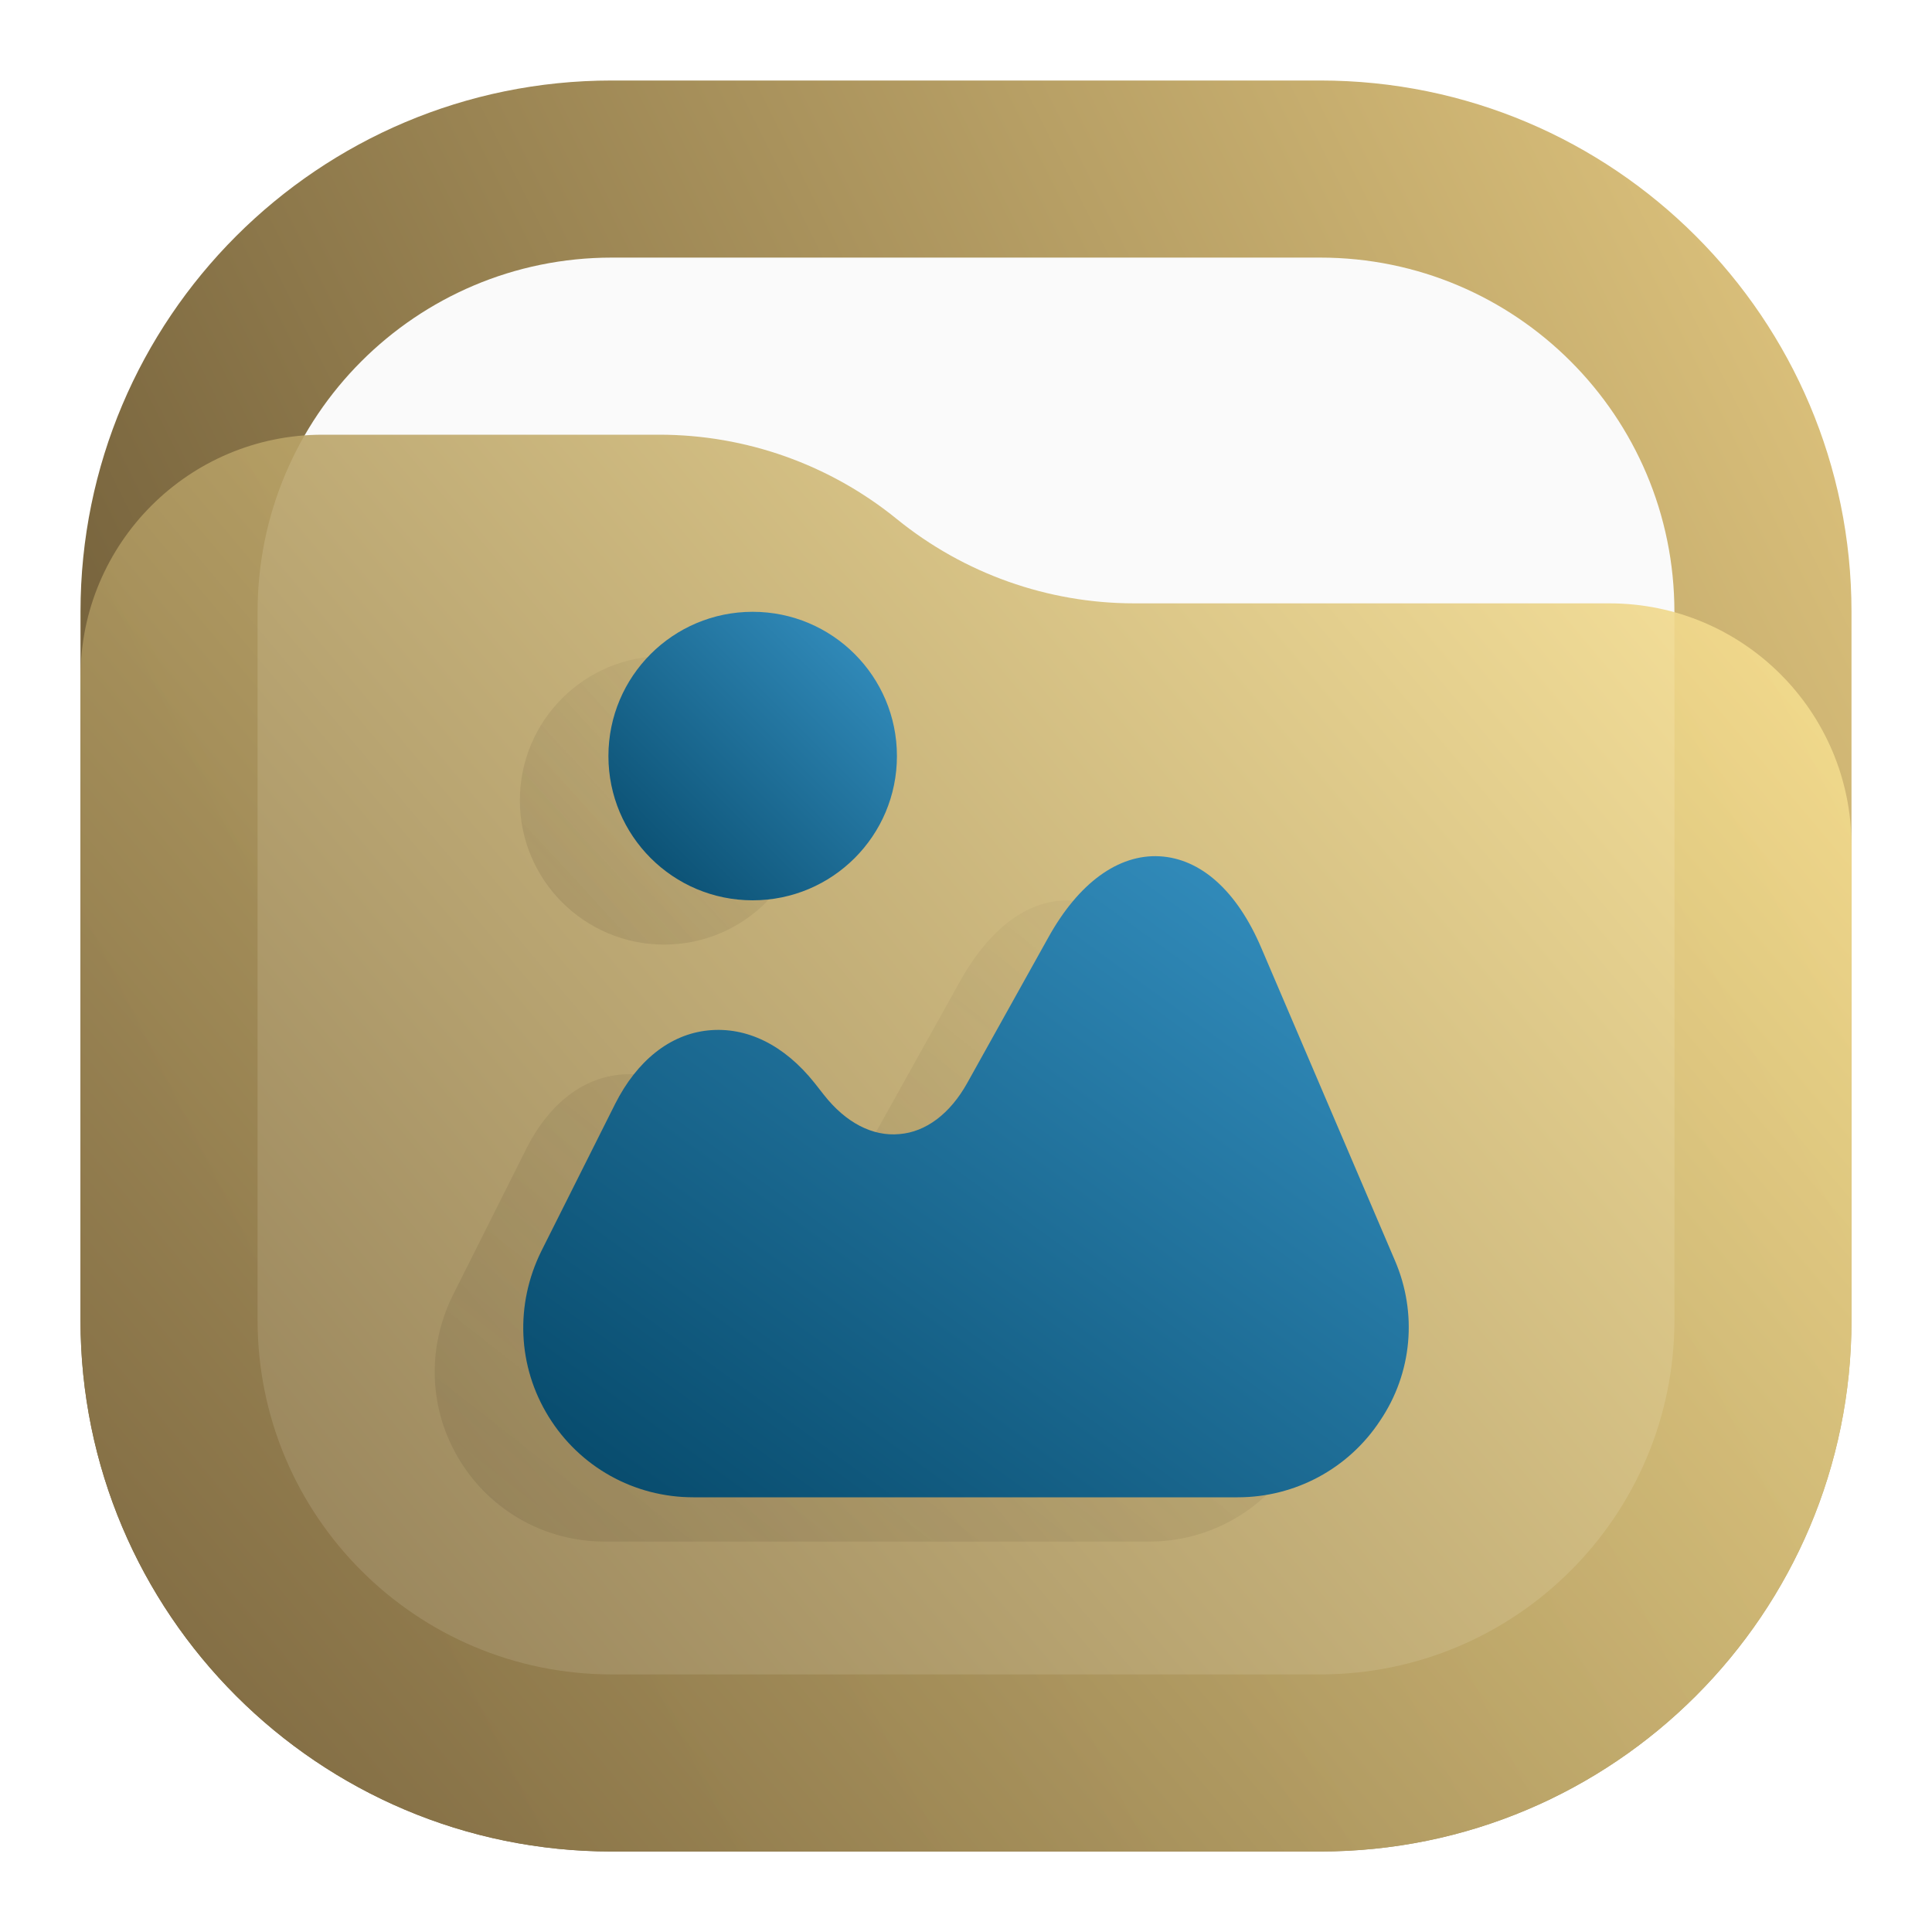
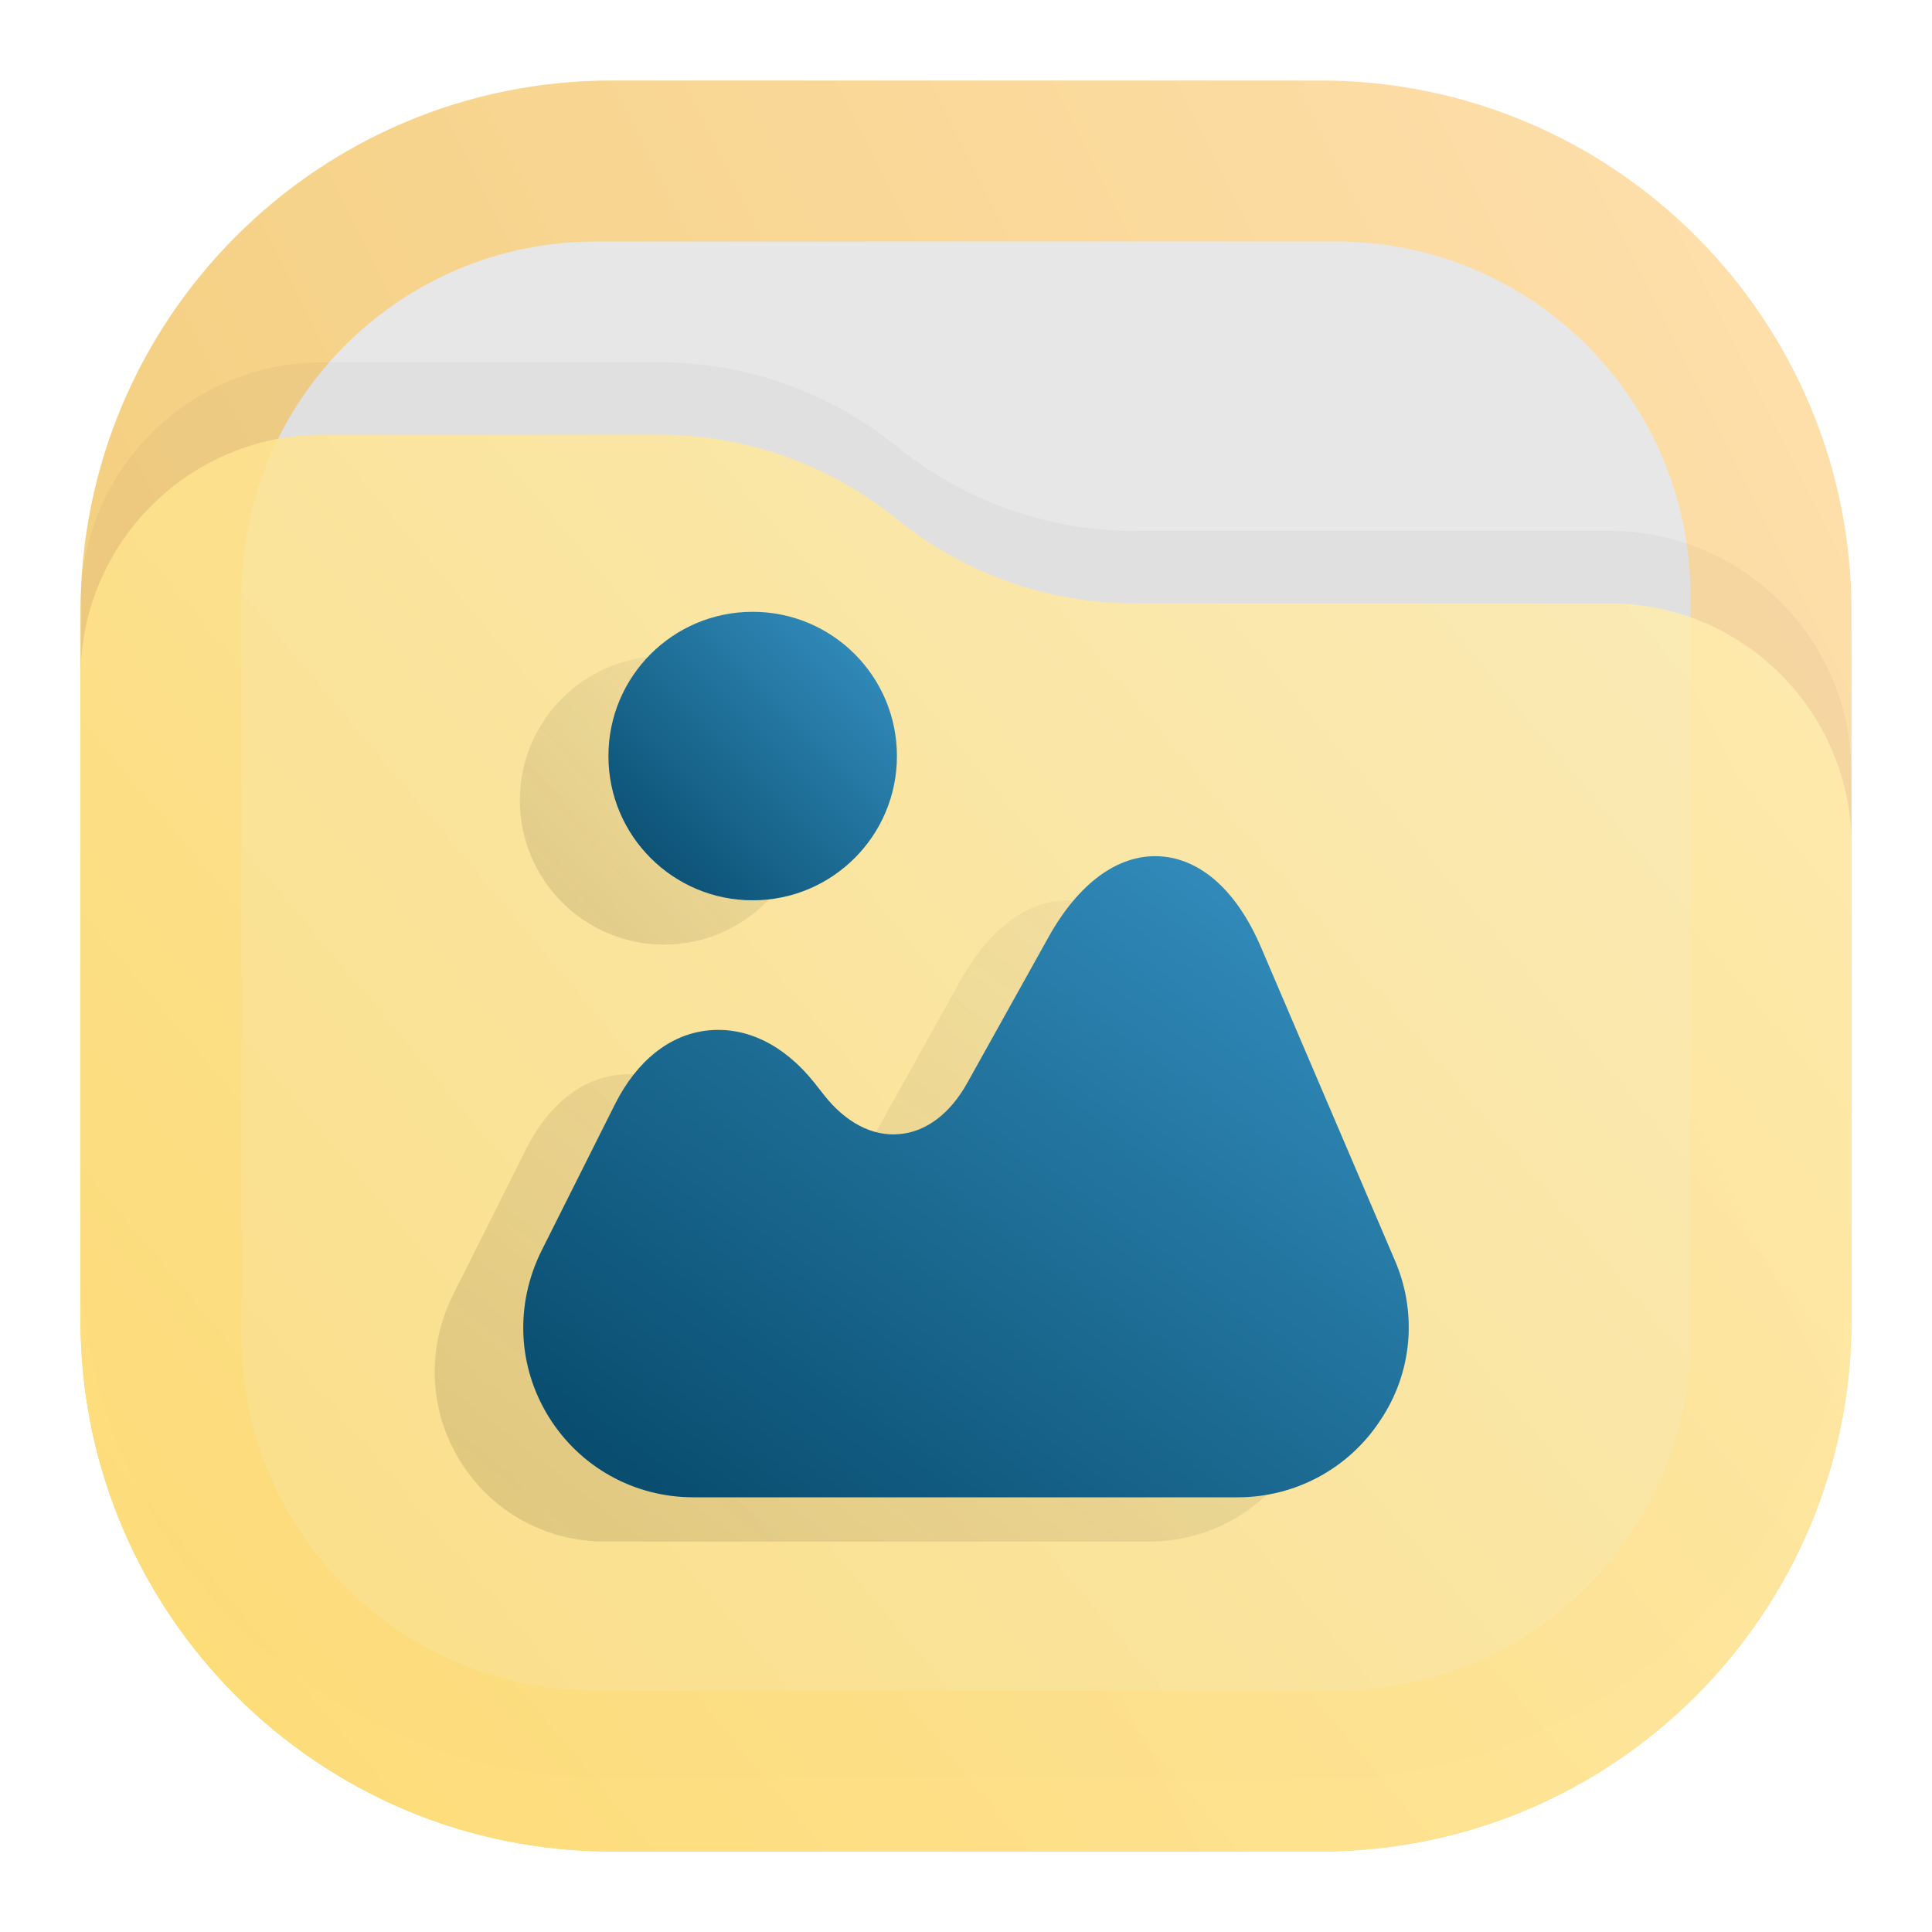
<svg xmlns="http://www.w3.org/2000/svg" width="24" height="24" viewBox="0 0 24 24" fill="none">
-   <path d="M16.4 1H7.6C3.955 1 1 3.955 1 7.6V16.4C1 20.045 3.955 23 7.6 23H16.4C20.045 23 23 20.045 23 16.4V7.6C23 3.955 20.045 1 16.4 1Z" fill="url(#paint0_linear_35_2)" />
-   <path d="M16.4 3.2H7.6C5.17 3.2 3.2 5.17 3.2 7.6V16.4C3.2 18.83 5.17 20.8 7.6 20.8H16.4C18.83 20.8 20.8 18.83 20.8 16.4V7.6C20.8 5.17 18.83 3.2 16.4 3.2Z" fill="#FAFAFA" />
-   <path d="M1 8.408C1 6.747 2.347 5.4 4.008 5.4H8.19C9.265 5.4 10.307 5.77 11.141 6.448C11.975 7.125 13.016 7.495 14.091 7.495H19.992C21.653 7.495 23 8.842 23 10.503V16.4C23 20.045 20.045 23 16.4 23H7.6C3.955 23 1 20.045 1 16.4V8.408Z" fill="url(#paint1_linear_35_2)" fill-opacity="0.9" />
-   <path d="M16.228 16.208L14.569 12.327C14.267 11.617 13.816 11.214 13.302 11.187C12.793 11.161 12.3 11.516 11.923 12.195L10.916 14.002C10.704 14.384 10.402 14.612 10.073 14.639C9.739 14.67 9.405 14.495 9.135 14.151L9.018 14.002C8.642 13.53 8.175 13.303 7.698 13.35C7.221 13.398 6.813 13.727 6.542 14.262L5.625 16.091C5.297 16.754 5.328 17.522 5.715 18.148C6.102 18.774 6.776 19.15 7.513 19.15H14.277C14.988 19.15 15.65 18.795 16.043 18.201C16.445 17.607 16.509 16.86 16.228 16.208Z" fill="url(#paint2_linear_35_2)" fill-opacity="0.5" />
-   <path d="M8.25 11.734C9.24 11.734 10.042 10.931 10.042 9.942C10.042 8.952 9.24 8.15 8.25 8.15C7.26 8.15 6.458 8.952 6.458 9.942C6.458 10.931 7.26 11.734 8.25 11.734Z" fill="url(#paint3_linear_35_2)" fill-opacity="0.5" />
-   <path d="M17.328 15.658L15.669 11.777C15.367 11.067 14.916 10.664 14.402 10.637C13.893 10.611 13.4 10.966 13.023 11.645L12.016 13.452C11.804 13.834 11.502 14.062 11.173 14.088C10.839 14.12 10.505 13.945 10.235 13.601L10.118 13.452C9.742 12.98 9.275 12.752 8.798 12.8C8.321 12.848 7.913 13.177 7.642 13.712L6.725 15.541C6.397 16.204 6.428 16.972 6.815 17.598C7.202 18.224 7.876 18.6 8.613 18.6H15.377C16.088 18.6 16.75 18.245 17.142 17.651C17.545 17.057 17.609 16.31 17.328 15.658Z" fill="url(#paint4_linear_35_2)" />
-   <path d="M9.35 11.184C10.34 11.184 11.142 10.382 11.142 9.392C11.142 8.402 10.34 7.6 9.35 7.6C8.36 7.6 7.558 8.402 7.558 9.392C7.558 10.382 8.36 11.184 9.35 11.184Z" fill="url(#paint5_linear_35_2)" />
+   <rect x="1" y="1" width="22" height="22" rx="6.6" fill="url(#paint0_linear_202_66)" />
+   <rect x="3" y="3" width="18" height="18" rx="4.4" fill="#E7E7E7" />
+   <path opacity="0.125" d="M1 7.508C1 5.847 2.347 4.5 4.008 4.5H8.19C9.265 4.5 10.307 4.87 11.141 5.548V5.548C11.975 6.225 13.016 6.595 14.091 6.595H19.992C21.653 6.595 23 7.942 23 9.603V15.5C23 19.145 20.045 22.1 16.4 22.1H7.6C3.955 22.1 1 19.145 1 15.5V7.508Z" fill="url(#paint1_linear_202_66)" fill-opacity="0.25" />
+   <path d="M1 8.408C1 6.747 2.347 5.4 4.008 5.4H8.19C9.265 5.4 10.307 5.77 11.141 6.448V6.448C11.975 7.125 13.016 7.495 14.091 7.495H19.992C21.653 7.495 23 8.842 23 10.503V16.4C23 20.045 20.045 23 16.4 23H7.6C3.955 23 1 20.045 1 16.4V8.408Z" fill="url(#paint2_linear_202_66)" fill-opacity="0.85" />
+   <path d="M16.228 16.208L14.569 12.327C14.267 11.617 13.816 11.214 13.302 11.187C12.793 11.161 12.3 11.516 11.923 12.195L10.916 14.002C10.704 14.384 10.402 14.612 10.073 14.639C9.739 14.67 9.405 14.495 9.135 14.151L9.018 14.002C8.642 13.53 8.175 13.303 7.698 13.35C7.221 13.398 6.813 13.727 6.542 14.262L5.625 16.091C5.297 16.754 5.328 17.522 5.715 18.148C6.102 18.774 6.776 19.15 7.513 19.15H14.277C14.988 19.15 15.65 18.795 16.043 18.201C16.445 17.607 16.509 16.86 16.228 16.208Z" fill="url(#paint3_linear_202_66)" fill-opacity="0.5" />
+   <path d="M8.25 11.734C9.24 11.734 10.042 10.931 10.042 9.942C10.042 8.952 9.24 8.15 8.25 8.15C7.26 8.15 6.458 8.952 6.458 9.942C6.458 10.931 7.26 11.734 8.25 11.734Z" fill="url(#paint4_linear_202_66)" fill-opacity="0.5" />
+   <path d="M17.328 15.658L15.669 11.777C15.367 11.067 14.916 10.664 14.402 10.637C13.893 10.611 13.4 10.966 13.023 11.645L12.016 13.452C11.804 13.834 11.502 14.062 11.173 14.088C10.839 14.12 10.505 13.945 10.235 13.601L10.118 13.452C9.742 12.98 9.275 12.752 8.798 12.8C8.321 12.848 7.913 13.177 7.642 13.712L6.725 15.541C6.397 16.204 6.428 16.972 6.815 17.598C7.202 18.224 7.876 18.6 8.613 18.6H15.377C16.088 18.6 16.75 18.245 17.142 17.651C17.545 17.057 17.609 16.31 17.328 15.658Z" fill="url(#paint5_linear_202_66)" />
+   <path d="M9.35 11.184C10.34 11.184 11.142 10.382 11.142 9.392C11.142 8.402 10.34 7.6 9.35 7.6C8.36 7.6 7.558 8.402 7.558 9.392C7.558 10.382 8.36 11.184 9.35 11.184Z" fill="url(#paint6_linear_202_66)" />
  <defs>
-     <linearGradient id="paint0_linear_35_2" x1="23" y1="1" x2="1" y2="12" gradientUnits="userSpaceOnUse">
-       <stop stop-color="#E3C880" />
-       <stop offset="1" stop-color="#6F5C38" />
+     <linearGradient id="paint0_linear_202_66" x1="23" y1="1" x2="1" y2="12" gradientUnits="userSpaceOnUse">
+       <stop stop-color="#FFE0AE" />
+       <stop offset="1" stop-color="#F3CE7D" />
    </linearGradient>
-     <linearGradient id="paint1_linear_35_2" x1="23" y1="5.4" x2="1.429" y2="23.512" gradientUnits="userSpaceOnUse">
-       <stop stop-color="#FFE795" />
-       <stop offset="1" stop-color="#7A653E" />
+     <linearGradient id="paint1_linear_202_66" x1="23" y1="4.5" x2="1.429" y2="22.611" gradientUnits="userSpaceOnUse">
+       <stop />
+       <stop offset="1" />
    </linearGradient>
-     <linearGradient id="paint2_linear_35_2" x1="4.3" y1="19.548" x2="14.387" y2="6.687" gradientUnits="userSpaceOnUse">
+     <linearGradient id="paint2_linear_202_66" x1="23" y1="5.4" x2="1.429" y2="23.512" gradientUnits="userSpaceOnUse">
+       <stop stop-color="#FFEEB4" />
+       <stop offset="1" stop-color="#FFDD73" />
+     </linearGradient>
+     <linearGradient id="paint3_linear_202_66" x1="4.3" y1="19.548" x2="14.387" y2="6.687" gradientUnits="userSpaceOnUse">
      <stop stop-color="#54452A" stop-opacity="0.35" />
      <stop offset="1" stop-color="#54452A" stop-opacity="0" />
    </linearGradient>
-     <linearGradient id="paint3_linear_35_2" x1="6.1" y1="11.913" x2="10.759" y2="7.613" gradientUnits="userSpaceOnUse">
+     <linearGradient id="paint4_linear_202_66" x1="6.1" y1="11.913" x2="10.759" y2="7.613" gradientUnits="userSpaceOnUse">
      <stop stop-color="#54452A" stop-opacity="0.35" />
      <stop offset="1" stop-color="#54452A" stop-opacity="0" />
    </linearGradient>
-     <linearGradient id="paint4_linear_35_2" x1="18.6" y1="9.839" x2="9.521" y2="22.38" gradientUnits="userSpaceOnUse">
+     <linearGradient id="paint5_linear_202_66" x1="18.6" y1="9.839" x2="9.521" y2="22.38" gradientUnits="userSpaceOnUse">
      <stop stop-color="#3C9BCE" />
      <stop offset="1" stop-color="#00405F" />
    </linearGradient>
-     <linearGradient id="paint5_linear_35_2" x1="11.5" y1="7.242" x2="7.2" y2="11.542" gradientUnits="userSpaceOnUse">
+     <linearGradient id="paint6_linear_202_66" x1="11.5" y1="7.242" x2="7.2" y2="11.542" gradientUnits="userSpaceOnUse">
      <stop stop-color="#3C9BCE" />
      <stop offset="1" stop-color="#00405F" />
    </linearGradient>
  </defs>
</svg>
